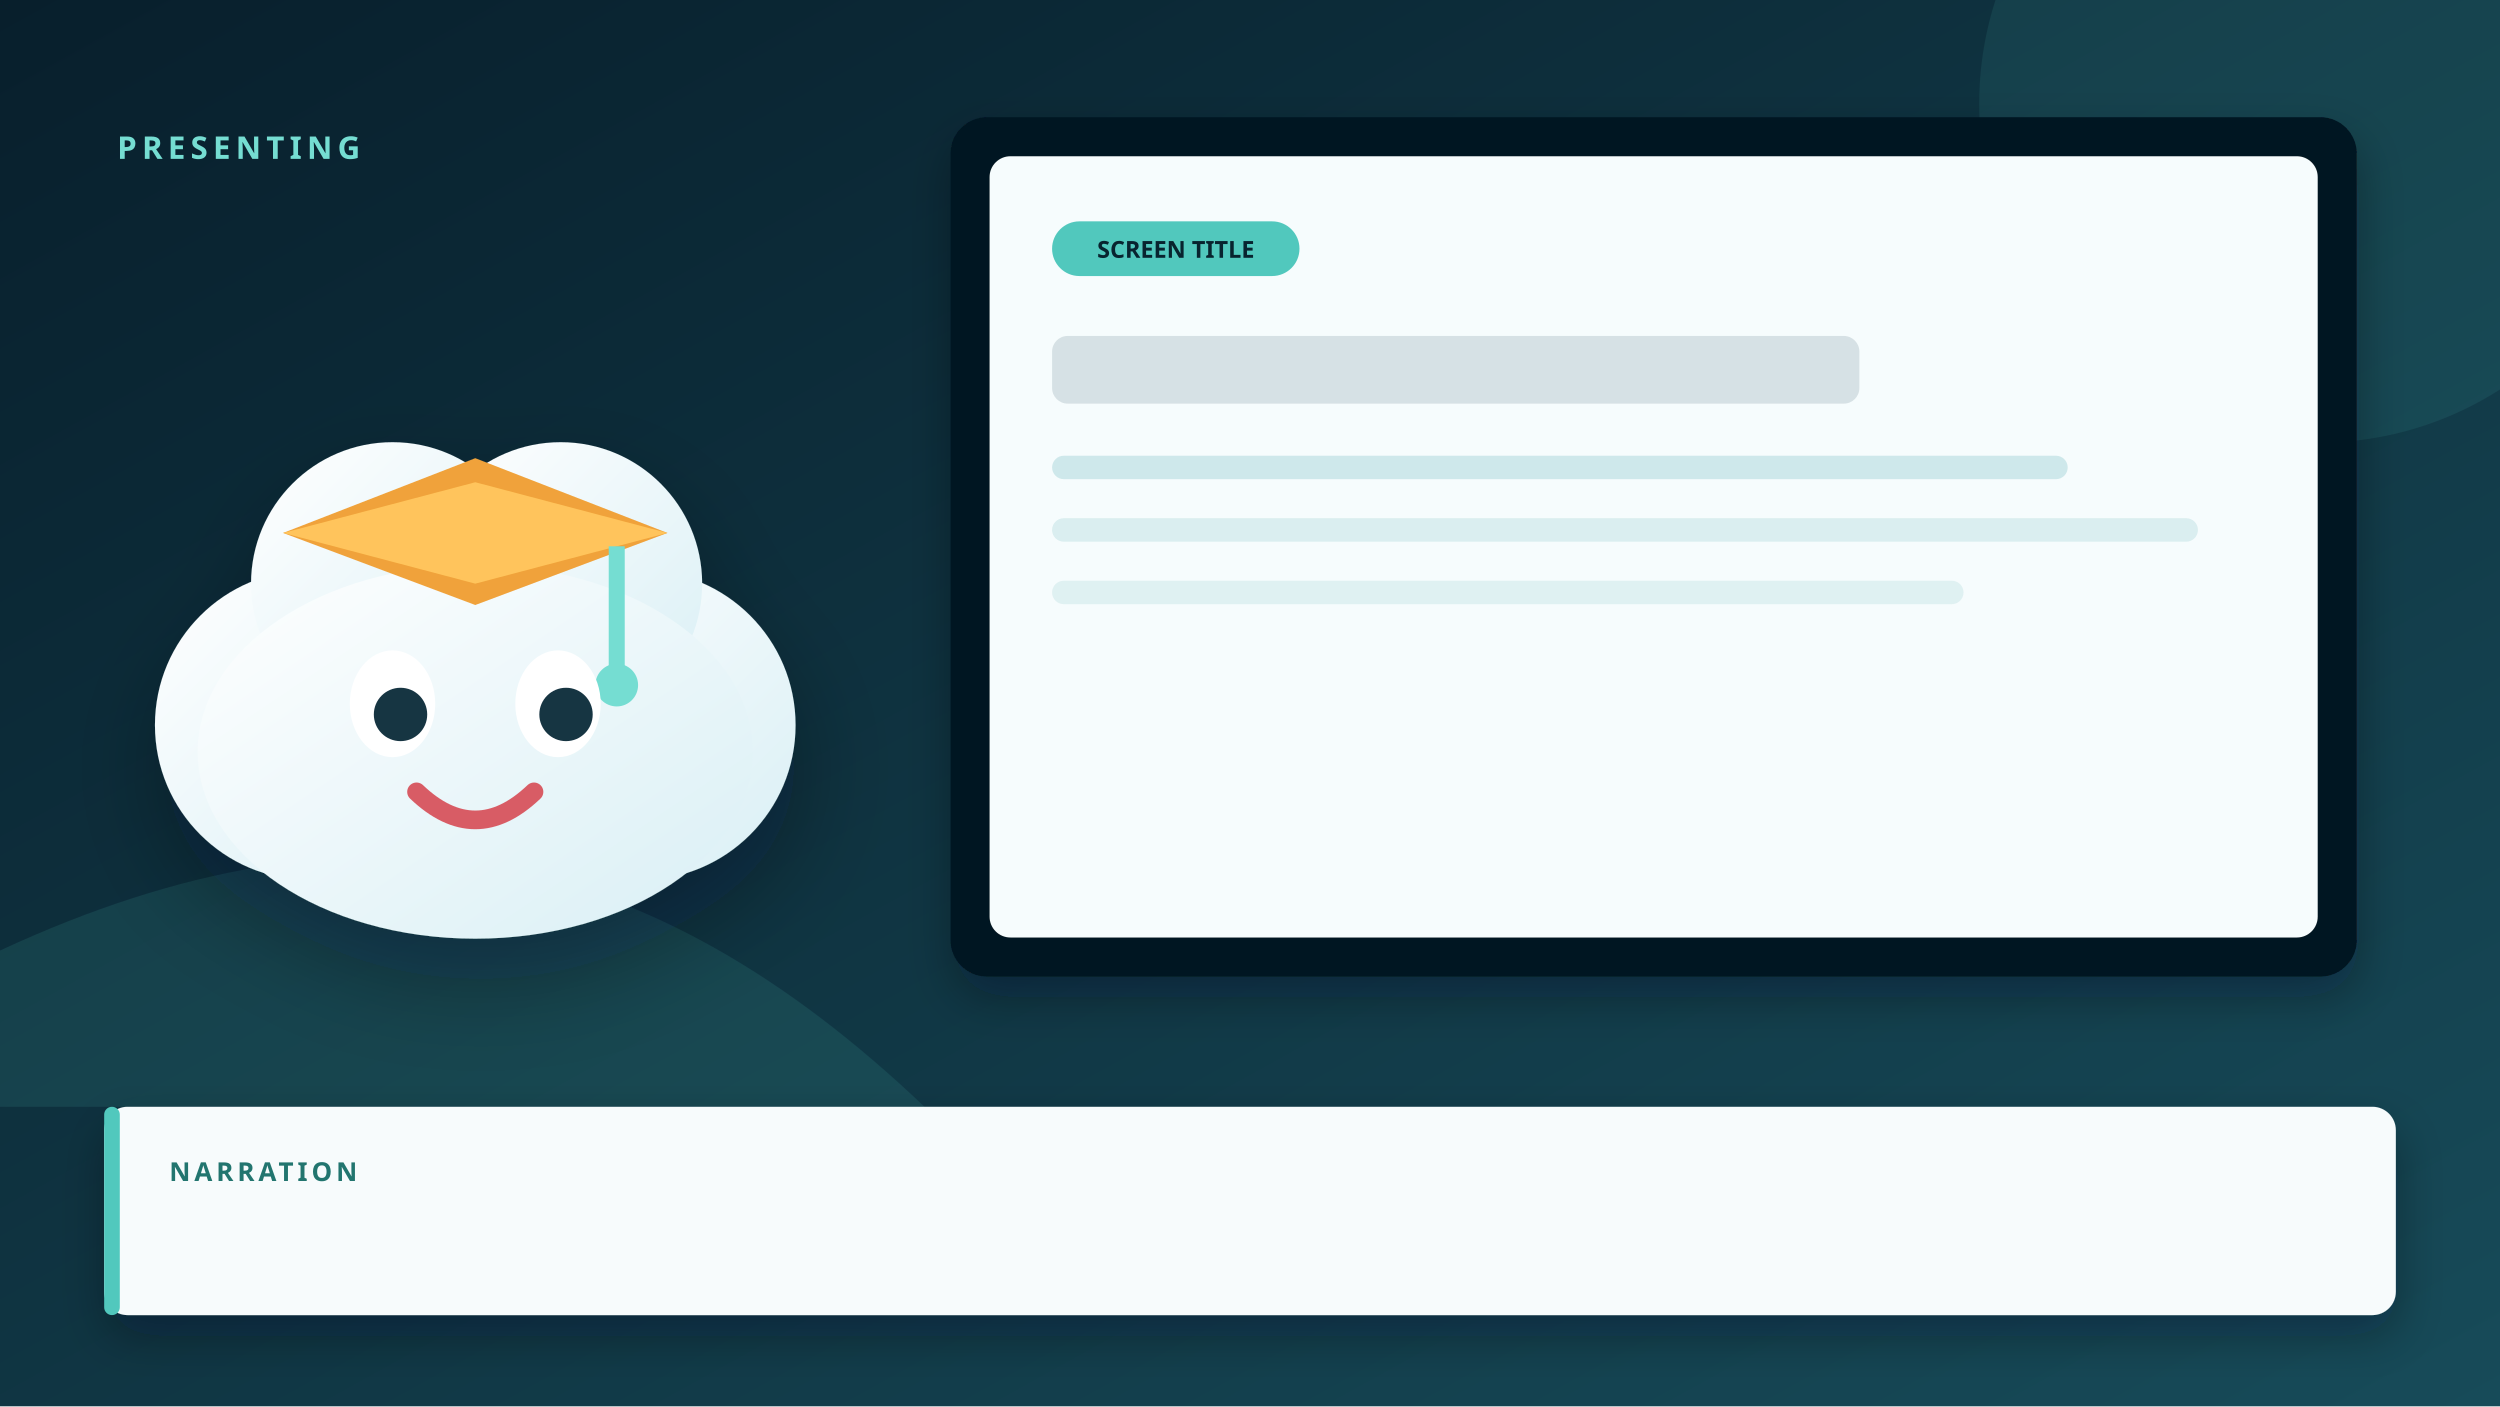
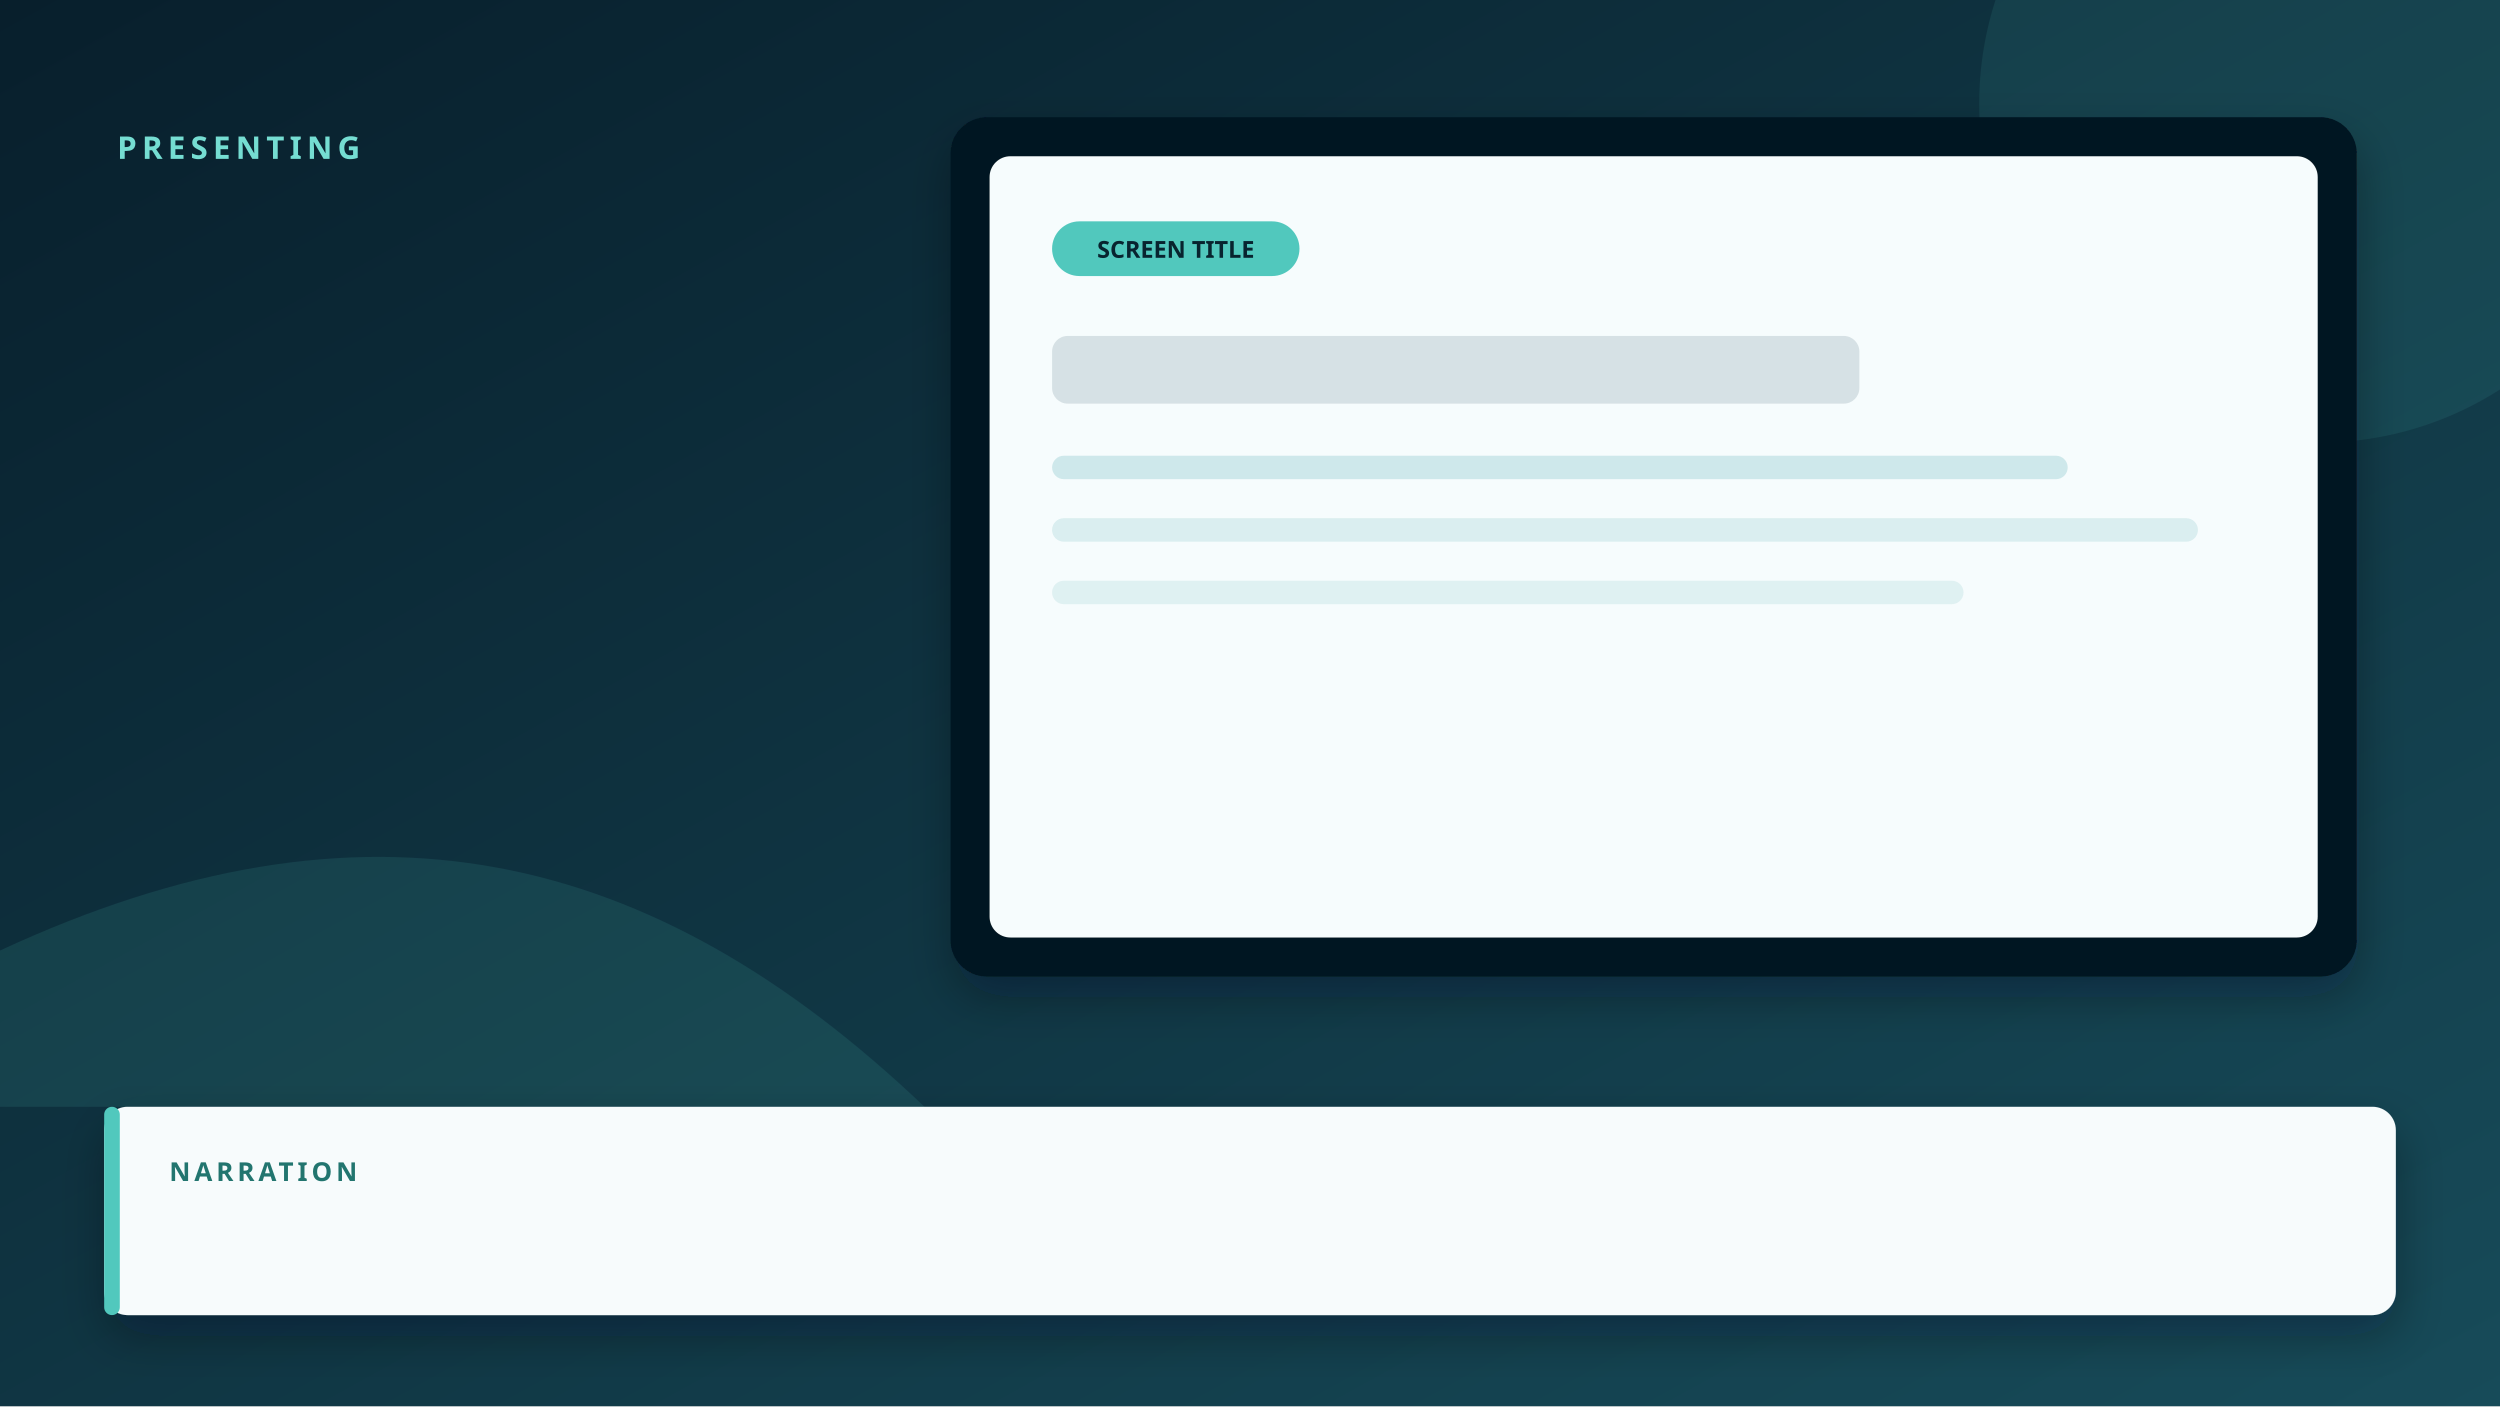
<svg xmlns="http://www.w3.org/2000/svg" viewBox="0 0 1920 1080" width="1920" height="1080">
  <defs>
    <linearGradient id="presenting-bg" x2="1" y2="1">
      <stop stop-color="#081f2c" />
      <stop offset="1" stop-color="#174b59" />
    </linearGradient>
    <linearGradient id="presenting-cloud" y2="1">
      <stop stop-color="#fff" />
      <stop offset="1" stop-color="#d9eff5" />
    </linearGradient>
    <filter id="presenting-shadow" x="-20%" y="-20%" width="140%" height="150%">
      <feDropShadow dy="16" stdDeviation="18" flood-color="#001018" flood-opacity=".32" />
    </filter>
  </defs>
  <rect width="1920" height="1080" fill="url(#presenting-bg)" />
  <circle cx="1780" cy="80" r="260" fill="#51c8bd" opacity=".1" />
  <path d="M0 730C280 600 500 650 710 850H0Z" fill="#51c8bd" opacity=".12" />
  <text x="90" y="122" fill="#75ddd2" font-family="Segoe UI, sans-serif" font-size="24" font-weight="800" letter-spacing="4">PRESENTING</text>
-   <g transform="translate(365 520) scale(2.05)" filter="url(#presenting-shadow)">
-     <circle cx="-62" cy="18" r="58" fill="url(#presenting-cloud)" />
-     <circle cx="62" cy="18" r="58" fill="url(#presenting-cloud)" />
-     <circle cx="-31" cy="-35" r="53" fill="url(#presenting-cloud)" />
-     <circle cx="32" cy="-35" r="53" fill="url(#presenting-cloud)" />
-     <ellipse cy="28" rx="104" ry="70" fill="url(#presenting-cloud)" />
-     <polygon points="-72,-54 0,-82 72,-54 0,-27" fill="#f0a23a" />
-     <polygon points="-72,-54 0,-73 72,-54 0,-35" fill="#ffc45b" />
-     <path d="M53-49V-4" stroke="#75ddd2" stroke-width="6" />
-     <circle cx="53" cy="3" r="8" fill="#75ddd2" />
-     <ellipse cx="-31" cy="10" rx="16" ry="20" fill="#fff" />
-     <circle cx="-28" cy="14" r="10" fill="#173442" />
-     <ellipse cx="31" cy="10" rx="16" ry="20" fill="#fff" />
-     <circle cx="34" cy="14" r="10" fill="#173442" />
-     <path d="M-22 43Q0 64 22 43" fill="none" stroke="#d85c65" stroke-width="7" stroke-linecap="round" />
-   </g>
  <g filter="url(#presenting-shadow)">
    <rect x="730" y="90" width="1080" height="660" rx="28" fill="#061821" />
    <rect x="760" y="120" width="1020" height="600" rx="16" fill="#f6fcfd" />
  </g>
  <rect x="808" y="170" width="190" height="42" rx="21" fill="#51c8bd" />
  <text x="903" y="198" text-anchor="middle" fill="#08242f" font-family="Segoe UI, sans-serif" font-size="18" font-weight="800">SCREEN TITLE</text>
  <rect x="808" y="258" width="620" height="52" rx="12" fill="#123c4d" opacity=".14" />
  <g fill="#8ec8cc">
    <rect x="808" y="350" width="780" height="18" rx="9" opacity=".38" />
    <rect x="808" y="398" width="880" height="18" rx="9" opacity=".28" />
    <rect x="808" y="446" width="700" height="18" rx="9" opacity=".22" />
  </g>
  <rect x="80" y="850" width="1760" height="160" rx="18" fill="#f7fbfc" filter="url(#presenting-shadow)" />
  <rect x="80" y="850" width="12" height="160" rx="6" fill="#51c8bd" />
  <text x="130" y="907" fill="#22756f" font-family="Segoe UI, sans-serif" font-size="20" font-weight="800" letter-spacing="3">NARRATION</text>
</svg>
